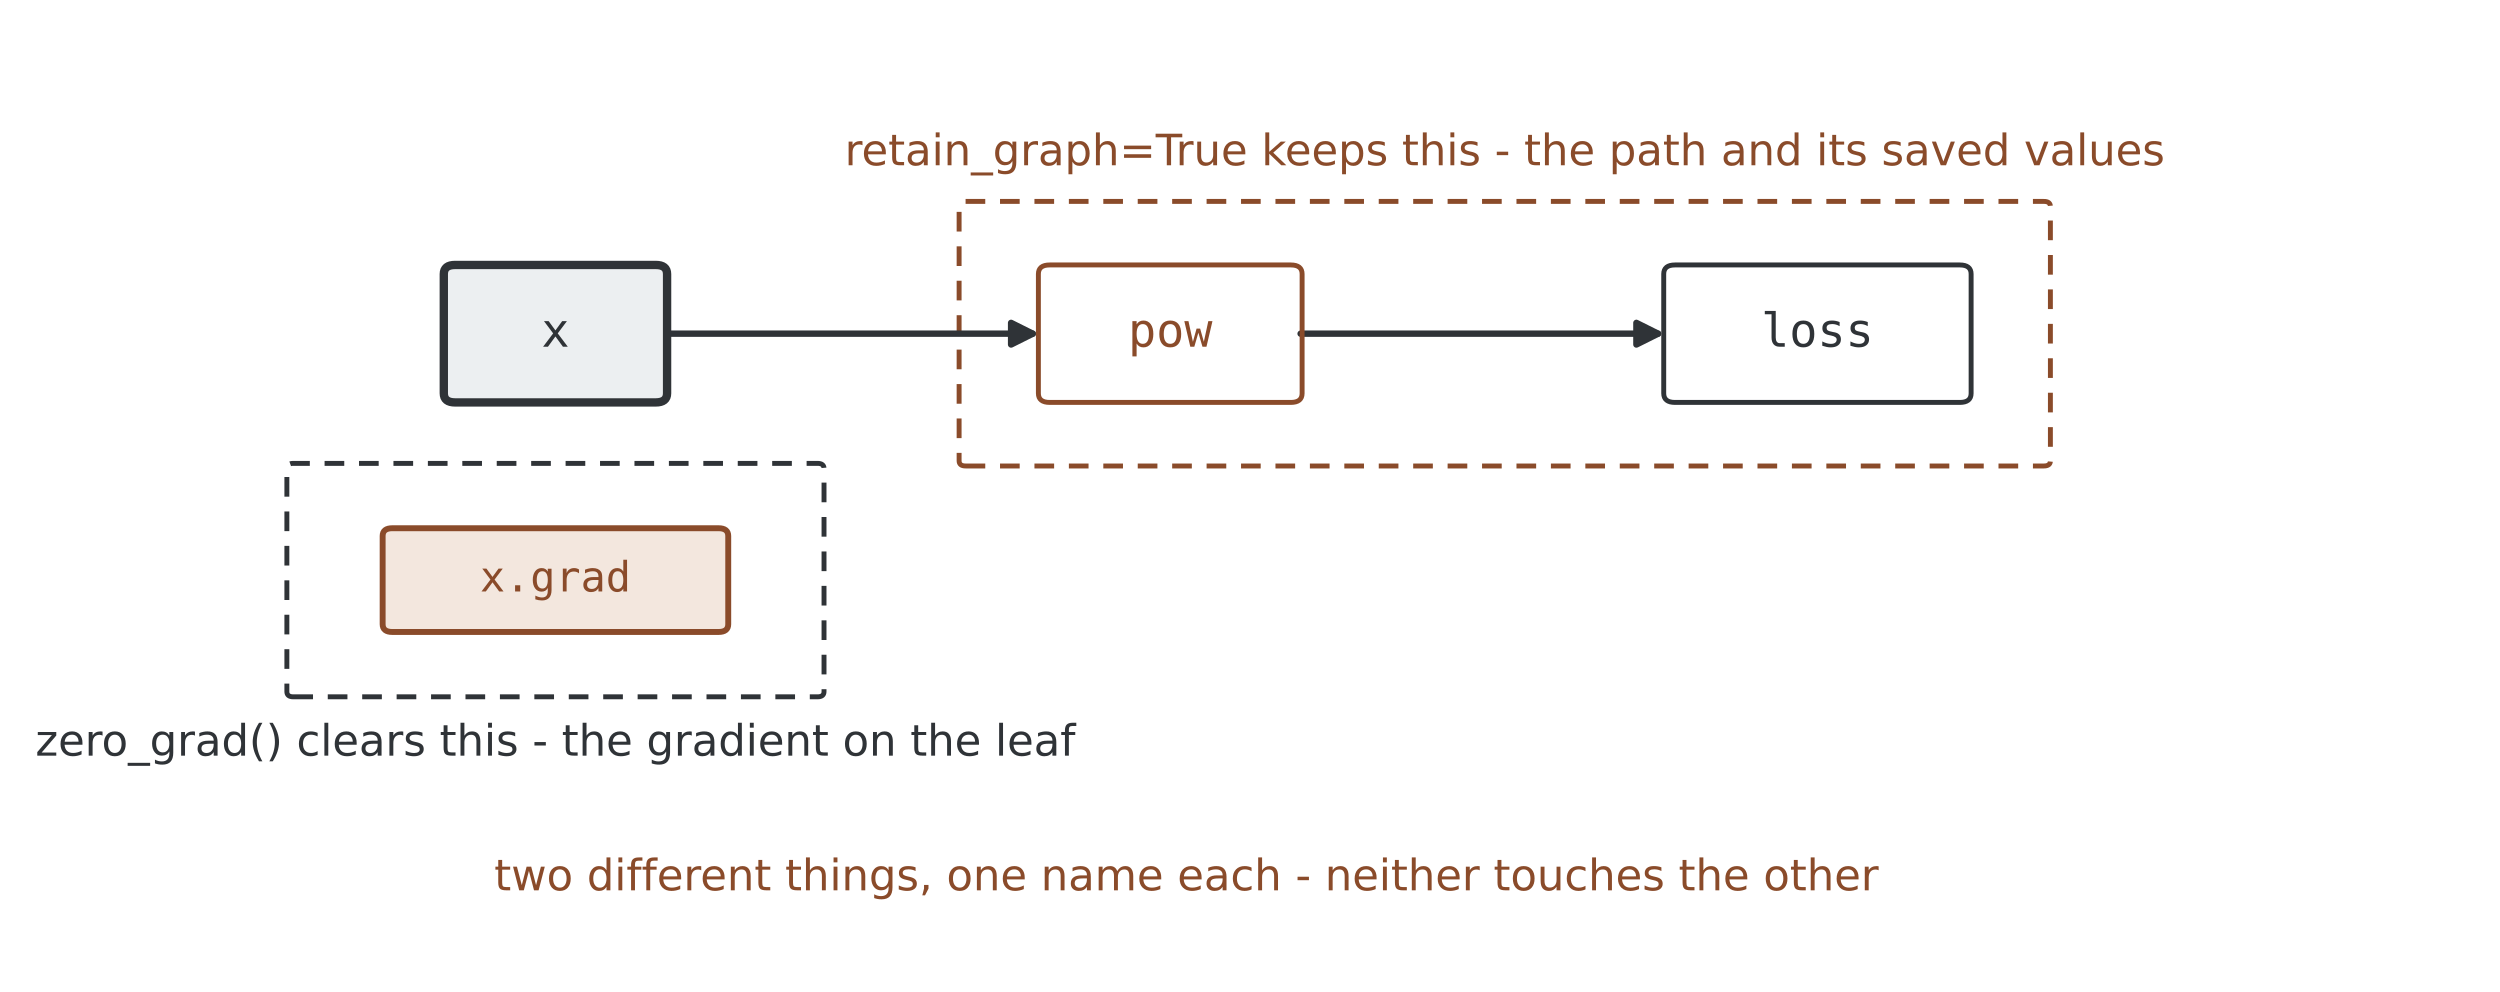
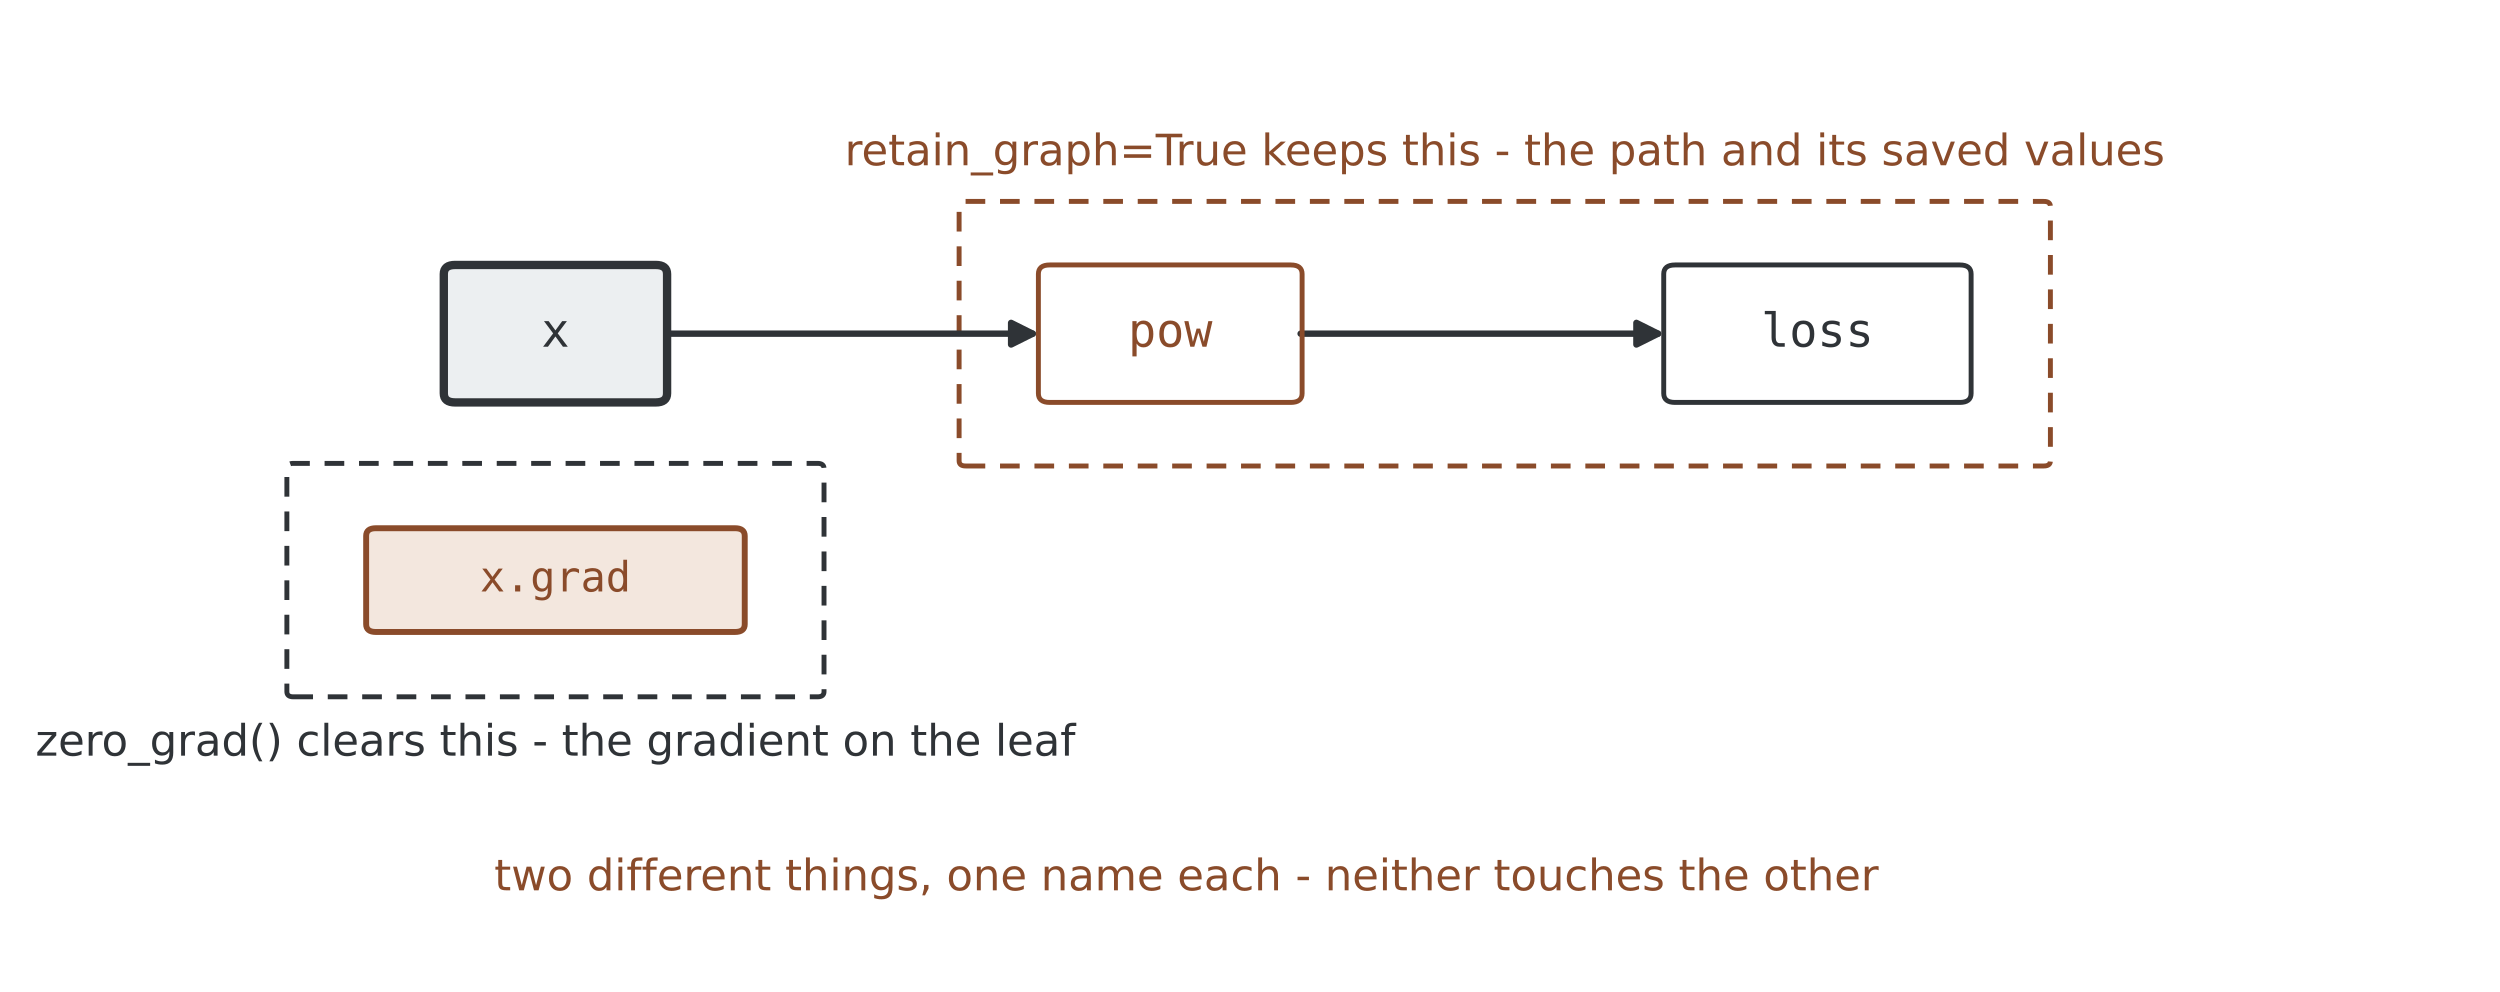
<svg xmlns="http://www.w3.org/2000/svg" xmlns:xlink="http://www.w3.org/1999/xlink" width="508.27pt" height="201.6pt" viewBox="0 0 508.27 201.6" version="1.1">
  <defs>
    <style type="text/css">*{stroke-linejoin: round; stroke-linecap: butt}</style>
  </defs>
  <g id="figure_1">
    <g id="patch_1">
      <path d="M 0 201.6  L 508.27 201.6  L 508.27 0  L 0 0  L 0 201.6  z " style="fill: none" />
    </g>
    <g id="axes_1">
      <g id="patch_2">
-         <path d="M 196.311 94.736  L 415.547 94.736  Q 416.862 94.736 416.862 93.681  L 416.862 42.003  Q 416.862 40.949 415.547 40.949  L 196.311 40.949  Q 194.995 40.949 194.995 42.003  L 194.995 93.681  Q 194.995 94.736 196.311 94.736  L 196.311 94.736  z " clip-path="url(#pd5a033f806)" style="fill: none; stroke-dasharray: 4,3; stroke-dashoffset: 0; stroke: #8a4b2a; stroke-linejoin: miter" />
+         <path d="M 196.311 94.736  L 415.547 94.736  Q 416.862 94.736 416.862 93.681  L 416.862 42.003  Q 416.862 40.949 415.547 40.949  L 196.311 40.949  Q 194.995 40.949 194.995 42.003  L 194.995 93.681  Q 194.995 94.736 196.311 94.736  L 196.311 94.736  z " clip-path="url(#pba1f05b629)" style="fill: none; stroke-dasharray: 4,3; stroke-dashoffset: 0; stroke: #8a4b2a; stroke-linejoin: miter" />
      </g>
      <g id="patch_3">
-         <path d="M 59.637 141.668  L 166.213 141.668  Q 167.529 141.668 167.529 140.613  L 167.529 95.263  Q 167.529 94.208 166.213 94.208  L 59.637 94.208  Q 58.322 94.208 58.322 95.263  L 58.322 140.613  Q 58.322 141.668 59.637 141.668  L 59.637 141.668  z " clip-path="url(#pd5a033f806)" style="fill: none; stroke-dasharray: 4,3; stroke-dashoffset: 0; stroke: #2f3337; stroke-linejoin: miter" />
+         <path d="M 59.637 141.668  L 166.213 141.668  Q 167.529 141.668 167.529 140.613  L 167.529 95.263  Q 167.529 94.208 166.213 94.208  L 59.637 94.208  Q 58.322 94.208 58.322 95.263  L 58.322 140.613  Q 58.322 141.668 59.637 141.668  L 59.637 141.668  z " clip-path="url(#pba1f05b629)" style="fill: none; stroke-dasharray: 4,3; stroke-dashoffset: 0; stroke: #2f3337; stroke-linejoin: miter" />
      </g>
      <g id="patch_4">
-         <path d="M 135.319 67.842  Q 173.368 67.842 209.965 67.842  " clip-path="url(#pd5a033f806)" style="fill: none; stroke: #2f3337; stroke-width: 1.3; stroke-linecap: round" />
-         <path d="M 205.565 65.642  L 209.965 67.842  L 205.565 70.042  z " clip-path="url(#pd5a033f806)" style="fill: #2f3337; stroke: #2f3337; stroke-width: 1.3; stroke-linecap: round" />
+         <path d="M 135.319 67.842  Q 173.368 67.842 209.965 67.842  " clip-path="url(#pba1f05b629)" style="fill: none; stroke: #2f3337; stroke-width: 1.3; stroke-linecap: round" />
+         <path d="M 205.565 65.642  L 209.965 67.842  L 205.565 70.042  z " clip-path="url(#pba1f05b629)" style="fill: #2f3337; stroke: #2f3337; stroke-width: 1.3; stroke-linecap: round" />
      </g>
      <g id="patch_5">
-         <path d="M 264.425 67.842  Q 301.486 67.842 337.093 67.842  " clip-path="url(#pd5a033f806)" style="fill: none; stroke: #2f3337; stroke-width: 1.3; stroke-linecap: round" />
-         <path d="M 332.693 65.642  L 337.093 67.842  L 332.693 70.042  z " clip-path="url(#pd5a033f806)" style="fill: #2f3337; stroke: #2f3337; stroke-width: 1.3; stroke-linecap: round" />
+         <path d="M 264.425 67.842  Q 301.486 67.842 337.093 67.842  " clip-path="url(#pba1f05b629)" style="fill: none; stroke: #2f3337; stroke-width: 1.3; stroke-linecap: round" />
+         <path d="M 332.693 65.642  L 337.093 67.842  L 332.693 70.042  z " clip-path="url(#pba1f05b629)" style="fill: #2f3337; stroke: #2f3337; stroke-width: 1.3; stroke-linecap: round" />
      </g>
      <g id="patch_6">
-         <path d="M 92.531 81.816  L 133.319 81.816  Q 135.622 81.816 135.622 79.971  L 135.622 55.714  Q 135.622 53.868 133.319 53.868  L 92.531 53.868  Q 90.229 53.868 90.229 55.714  L 90.229 79.971  Q 90.229 81.816 92.531 81.816  z " clip-path="url(#pd5a033f806)" style="fill: #eceff1; stroke: #2f3337; stroke-width: 1.7; stroke-linejoin: miter" />
+         <path d="M 92.531 81.816  L 133.319 81.816  Q 135.622 81.816 135.622 79.971  L 135.622 55.714  Q 135.622 53.868 133.319 53.868  L 92.531 53.868  Q 90.229 53.868 90.229 55.714  L 90.229 79.971  Q 90.229 81.816 92.531 81.816  z " clip-path="url(#pba1f05b629)" style="fill: #eceff1; stroke: #2f3337; stroke-width: 1.7; stroke-linejoin: miter" />
      </g>
      <g id="patch_7">
-         <path d="M 213.415 81.816  L 262.427 81.816  Q 264.729 81.816 264.729 79.971  L 264.729 55.714  Q 264.729 53.868 262.427 53.868  L 213.415 53.868  Q 211.113 53.868 211.113 55.714  L 211.113 79.971  Q 211.113 81.816 213.415 81.816  L 213.415 81.816  z " clip-path="url(#pd5a033f806)" style="fill: none; stroke: #8a4b2a; stroke-linejoin: miter" />
+         <path d="M 213.415 81.816  L 262.427 81.816  Q 264.729 81.816 264.729 79.971  L 264.729 55.714  Q 264.729 53.868 262.427 53.868  L 213.415 53.868  Q 211.113 53.868 211.113 55.714  L 211.113 79.971  Q 211.113 81.816 213.415 81.816  L 213.415 81.816  z " clip-path="url(#pba1f05b629)" style="fill: none; stroke: #8a4b2a; stroke-linejoin: miter" />
      </g>
      <g id="patch_8">
-         <path d="M 340.549 81.816  L 398.442 81.816  Q 400.744 81.816 400.744 79.971  L 400.744 55.714  Q 400.744 53.868 398.442 53.868  L 340.549 53.868  Q 338.247 53.868 338.247 55.714  L 338.247 79.971  Q 338.247 81.816 340.549 81.816  L 340.549 81.816  z " clip-path="url(#pd5a033f806)" style="fill: none; stroke: #2f3337; stroke-linejoin: miter" />
+         <path d="M 340.549 81.816  L 398.442 81.816  Q 400.744 81.816 400.744 79.971  L 400.744 55.714  Q 400.744 53.868 398.442 53.868  L 340.549 53.868  Q 338.247 53.868 338.247 55.714  L 338.247 79.971  Q 338.247 81.816 340.549 81.816  L 340.549 81.816  z " clip-path="url(#pba1f05b629)" style="fill: none; stroke: #2f3337; stroke-linejoin: miter" />
      </g>
      <g id="patch_9">
-         <path d="M 79.768 128.485  L 146.082 128.485  Q 148.056 128.485 148.056 126.903  L 148.056 108.974  Q 148.056 107.392 146.082 107.392  L 79.768 107.392  Q 77.795 107.392 77.795 108.974  L 77.795 126.903  Q 77.795 128.485 79.768 128.485  z " clip-path="url(#pd5a033f806)" style="fill: #f3e7de; stroke: #8a4b2a; stroke-width: 1.2; stroke-linejoin: miter" />
+         <path d="M 76.413 128.485  L 149.437 128.485  Q 151.411 128.485 151.411 126.903  L 151.411 108.974  Q 151.411 107.392 149.437 107.392  L 76.413 107.392  Q 74.44 107.392 74.44 108.974  L 74.44 126.903  Q 74.44 128.485 76.413 128.485  z " clip-path="url(#pba1f05b629)" style="fill: #f3e7de; stroke: #8a4b2a; stroke-width: 1.2; stroke-linejoin: miter" />
      </g>
      <g id="text_1">
        <g style="fill: #8a4b2a" transform="translate(171.7334 33.60062) scale(0.088 -0.088)">
          <defs>
            <path id="DejaVuSans-72" d="M 2631 2963  Q 2534 3019 2420 3045  Q 2306 3072 2169 3072  Q 1681 3072 1420 2755  Q 1159 2438 1159 1844  L 1159 0  L 581 0  L 581 3500  L 1159 3500  L 1159 2956  Q 1341 3275 1631 3429  Q 1922 3584 2338 3584  Q 2397 3584 2469 3576  Q 2541 3569 2628 3553  L 2631 2963  z " transform="scale(0.015625)" />
            <path id="DejaVuSans-65" d="M 3597 1894  L 3597 1613  L 953 1613  Q 991 1019 1311 708  Q 1631 397 2203 397  Q 2534 397 2845 478  Q 3156 559 3463 722  L 3463 178  Q 3153 47 2828 -22  Q 2503 -91 2169 -91  Q 1331 -91 842 396  Q 353 884 353 1716  Q 353 2575 817 3079  Q 1281 3584 2069 3584  Q 2775 3584 3186 3129  Q 3597 2675 3597 1894  z M 3022 2063  Q 3016 2534 2758 2815  Q 2500 3097 2075 3097  Q 1594 3097 1305 2825  Q 1016 2553 972 2059  L 3022 2063  z " transform="scale(0.015625)" />
            <path id="DejaVuSans-74" d="M 1172 4494  L 1172 3500  L 2356 3500  L 2356 3053  L 1172 3053  L 1172 1153  Q 1172 725 1289 603  Q 1406 481 1766 481  L 2356 481  L 2356 0  L 1766 0  Q 1100 0 847 248  Q 594 497 594 1153  L 594 3053  L 172 3053  L 172 3500  L 594 3500  L 594 4494  L 1172 4494  z " transform="scale(0.015625)" />
            <path id="DejaVuSans-61" d="M 2194 1759  Q 1497 1759 1228 1600  Q 959 1441 959 1056  Q 959 750 1161 570  Q 1363 391 1709 391  Q 2188 391 2477 730  Q 2766 1069 2766 1631  L 2766 1759  L 2194 1759  z M 3341 1997  L 3341 0  L 2766 0  L 2766 531  Q 2569 213 2275 61  Q 1981 -91 1556 -91  Q 1019 -91 701 211  Q 384 513 384 1019  Q 384 1609 779 1909  Q 1175 2209 1959 2209  L 2766 2209  L 2766 2266  Q 2766 2663 2505 2880  Q 2244 3097 1772 3097  Q 1472 3097 1187 3025  Q 903 2953 641 2809  L 641 3341  Q 956 3463 1253 3523  Q 1550 3584 1831 3584  Q 2591 3584 2966 3190  Q 3341 2797 3341 1997  z " transform="scale(0.015625)" />
            <path id="DejaVuSans-69" d="M 603 3500  L 1178 3500  L 1178 0  L 603 0  L 603 3500  z M 603 4863  L 1178 4863  L 1178 4134  L 603 4134  L 603 4863  z " transform="scale(0.015625)" />
            <path id="DejaVuSans-6e" d="M 3513 2113  L 3513 0  L 2938 0  L 2938 2094  Q 2938 2591 2744 2837  Q 2550 3084 2163 3084  Q 1697 3084 1428 2787  Q 1159 2491 1159 1978  L 1159 0  L 581 0  L 581 3500  L 1159 3500  L 1159 2956  Q 1366 3272 1645 3428  Q 1925 3584 2291 3584  Q 2894 3584 3203 3211  Q 3513 2838 3513 2113  z " transform="scale(0.015625)" />
            <path id="DejaVuSans-5f" d="M 3263 -1063  L 3263 -1509  L -63 -1509  L -63 -1063  L 3263 -1063  z " transform="scale(0.015625)" />
            <path id="DejaVuSans-67" d="M 2906 1791  Q 2906 2416 2648 2759  Q 2391 3103 1925 3103  Q 1463 3103 1205 2759  Q 947 2416 947 1791  Q 947 1169 1205 825  Q 1463 481 1925 481  Q 2391 481 2648 825  Q 2906 1169 2906 1791  z M 3481 434  Q 3481 -459 3084 -895  Q 2688 -1331 1869 -1331  Q 1566 -1331 1297 -1286  Q 1028 -1241 775 -1147  L 775 -588  Q 1028 -725 1275 -790  Q 1522 -856 1778 -856  Q 2344 -856 2625 -561  Q 2906 -266 2906 331  L 2906 616  Q 2728 306 2450 153  Q 2172 0 1784 0  Q 1141 0 747 490  Q 353 981 353 1791  Q 353 2603 747 3093  Q 1141 3584 1784 3584  Q 2172 3584 2450 3431  Q 2728 3278 2906 2969  L 2906 3500  L 3481 3500  L 3481 434  z " transform="scale(0.015625)" />
            <path id="DejaVuSans-70" d="M 1159 525  L 1159 -1331  L 581 -1331  L 581 3500  L 1159 3500  L 1159 2969  Q 1341 3281 1617 3432  Q 1894 3584 2278 3584  Q 2916 3584 3314 3078  Q 3713 2572 3713 1747  Q 3713 922 3314 415  Q 2916 -91 2278 -91  Q 1894 -91 1617 61  Q 1341 213 1159 525  z M 3116 1747  Q 3116 2381 2855 2742  Q 2594 3103 2138 3103  Q 1681 3103 1420 2742  Q 1159 2381 1159 1747  Q 1159 1113 1420 752  Q 1681 391 2138 391  Q 2594 391 2855 752  Q 3116 1113 3116 1747  z " transform="scale(0.015625)" />
            <path id="DejaVuSans-68" d="M 3513 2113  L 3513 0  L 2938 0  L 2938 2094  Q 2938 2591 2744 2837  Q 2550 3084 2163 3084  Q 1697 3084 1428 2787  Q 1159 2491 1159 1978  L 1159 0  L 581 0  L 581 4863  L 1159 4863  L 1159 2956  Q 1366 3272 1645 3428  Q 1925 3584 2291 3584  Q 2894 3584 3203 3211  Q 3513 2838 3513 2113  z " transform="scale(0.015625)" />
            <path id="DejaVuSans-3d" d="M 678 2906  L 4684 2906  L 4684 2381  L 678 2381  L 678 2906  z M 678 1631  L 4684 1631  L 4684 1100  L 678 1100  L 678 1631  z " transform="scale(0.015625)" />
            <path id="DejaVuSans-54" d="M -19 4666  L 3928 4666  L 3928 4134  L 2272 4134  L 2272 0  L 1638 0  L 1638 4134  L -19 4134  L -19 4666  z " transform="scale(0.015625)" />
            <path id="DejaVuSans-75" d="M 544 1381  L 544 3500  L 1119 3500  L 1119 1403  Q 1119 906 1312 657  Q 1506 409 1894 409  Q 2359 409 2629 706  Q 2900 1003 2900 1516  L 2900 3500  L 3475 3500  L 3475 0  L 2900 0  L 2900 538  Q 2691 219 2414 64  Q 2138 -91 1772 -91  Q 1169 -91 856 284  Q 544 659 544 1381  z M 1991 3584  L 1991 3584  z " transform="scale(0.015625)" />
            <path id="DejaVuSans-20" transform="scale(0.015625)" />
            <path id="DejaVuSans-6b" d="M 581 4863  L 1159 4863  L 1159 1991  L 2875 3500  L 3609 3500  L 1753 1863  L 3688 0  L 2938 0  L 1159 1709  L 1159 0  L 581 0  L 581 4863  z " transform="scale(0.015625)" />
            <path id="DejaVuSans-73" d="M 2834 3397  L 2834 2853  Q 2591 2978 2328 3040  Q 2066 3103 1784 3103  Q 1356 3103 1142 2972  Q 928 2841 928 2578  Q 928 2378 1081 2264  Q 1234 2150 1697 2047  L 1894 2003  Q 2506 1872 2764 1633  Q 3022 1394 3022 966  Q 3022 478 2636 193  Q 2250 -91 1575 -91  Q 1294 -91 989 -36  Q 684 19 347 128  L 347 722  Q 666 556 975 473  Q 1284 391 1588 391  Q 1994 391 2212 530  Q 2431 669 2431 922  Q 2431 1156 2273 1281  Q 2116 1406 1581 1522  L 1381 1569  Q 847 1681 609 1914  Q 372 2147 372 2553  Q 372 3047 722 3315  Q 1072 3584 1716 3584  Q 2034 3584 2315 3537  Q 2597 3491 2834 3397  z " transform="scale(0.015625)" />
            <path id="DejaVuSans-2d" d="M 313 2009  L 1997 2009  L 1997 1497  L 313 1497  L 313 2009  z " transform="scale(0.015625)" />
            <path id="DejaVuSans-64" d="M 2906 2969  L 2906 4863  L 3481 4863  L 3481 0  L 2906 0  L 2906 525  Q 2725 213 2448 61  Q 2172 -91 1784 -91  Q 1150 -91 751 415  Q 353 922 353 1747  Q 353 2572 751 3078  Q 1150 3584 1784 3584  Q 2172 3584 2448 3432  Q 2725 3281 2906 2969  z M 947 1747  Q 947 1113 1208 752  Q 1469 391 1925 391  Q 2381 391 2643 752  Q 2906 1113 2906 1747  Q 2906 2381 2643 2742  Q 2381 3103 1925 3103  Q 1469 3103 1208 2742  Q 947 2381 947 1747  z " transform="scale(0.015625)" />
            <path id="DejaVuSans-76" d="M 191 3500  L 800 3500  L 1894 563  L 2988 3500  L 3597 3500  L 2284 0  L 1503 0  L 191 3500  z " transform="scale(0.015625)" />
            <path id="DejaVuSans-6c" d="M 603 4863  L 1178 4863  L 1178 0  L 603 0  L 603 4863  z " transform="scale(0.015625)" />
          </defs>
          <use xlink:href="#DejaVuSans-72" />
          <use xlink:href="#DejaVuSans-65" x="38.863" />
          <use xlink:href="#DejaVuSans-74" x="100.387" />
          <use xlink:href="#DejaVuSans-61" x="139.596" />
          <use xlink:href="#DejaVuSans-69" x="200.875" />
          <use xlink:href="#DejaVuSans-6e" x="228.658" />
          <use xlink:href="#DejaVuSans-5f" x="292.037" />
          <use xlink:href="#DejaVuSans-67" x="342.037" />
          <use xlink:href="#DejaVuSans-72" x="405.514" />
          <use xlink:href="#DejaVuSans-61" x="446.627" />
          <use xlink:href="#DejaVuSans-70" x="507.906" />
          <use xlink:href="#DejaVuSans-68" x="571.383" />
          <use xlink:href="#DejaVuSans-3d" x="634.762" />
          <use xlink:href="#DejaVuSans-54" x="718.551" />
          <use xlink:href="#DejaVuSans-72" x="764.885" />
          <use xlink:href="#DejaVuSans-75" x="805.998" />
          <use xlink:href="#DejaVuSans-65" x="869.377" />
          <use xlink:href="#DejaVuSans-20" x="930.9" />
          <use xlink:href="#DejaVuSans-6b" x="962.688" />
          <use xlink:href="#DejaVuSans-65" x="1016.973" />
          <use xlink:href="#DejaVuSans-65" x="1078.496" />
          <use xlink:href="#DejaVuSans-70" x="1140.02" />
          <use xlink:href="#DejaVuSans-73" x="1203.496" />
          <use xlink:href="#DejaVuSans-20" x="1255.596" />
          <use xlink:href="#DejaVuSans-74" x="1287.383" />
          <use xlink:href="#DejaVuSans-68" x="1326.592" />
          <use xlink:href="#DejaVuSans-69" x="1389.971" />
          <use xlink:href="#DejaVuSans-73" x="1417.754" />
          <use xlink:href="#DejaVuSans-20" x="1469.854" />
          <use xlink:href="#DejaVuSans-2d" x="1501.641" />
          <use xlink:href="#DejaVuSans-20" x="1537.725" />
          <use xlink:href="#DejaVuSans-74" x="1569.512" />
          <use xlink:href="#DejaVuSans-68" x="1608.721" />
          <use xlink:href="#DejaVuSans-65" x="1672.1" />
          <use xlink:href="#DejaVuSans-20" x="1733.623" />
          <use xlink:href="#DejaVuSans-70" x="1765.41" />
          <use xlink:href="#DejaVuSans-61" x="1828.887" />
          <use xlink:href="#DejaVuSans-74" x="1890.166" />
          <use xlink:href="#DejaVuSans-68" x="1929.375" />
          <use xlink:href="#DejaVuSans-20" x="1992.754" />
          <use xlink:href="#DejaVuSans-61" x="2024.541" />
          <use xlink:href="#DejaVuSans-6e" x="2085.82" />
          <use xlink:href="#DejaVuSans-64" x="2149.199" />
          <use xlink:href="#DejaVuSans-20" x="2212.676" />
          <use xlink:href="#DejaVuSans-69" x="2244.463" />
          <use xlink:href="#DejaVuSans-74" x="2272.246" />
          <use xlink:href="#DejaVuSans-73" x="2311.455" />
          <use xlink:href="#DejaVuSans-20" x="2363.555" />
          <use xlink:href="#DejaVuSans-73" x="2395.342" />
          <use xlink:href="#DejaVuSans-61" x="2447.441" />
          <use xlink:href="#DejaVuSans-76" x="2508.721" />
          <use xlink:href="#DejaVuSans-65" x="2567.9" />
          <use xlink:href="#DejaVuSans-64" x="2629.424" />
          <use xlink:href="#DejaVuSans-20" x="2692.9" />
          <use xlink:href="#DejaVuSans-76" x="2724.688" />
          <use xlink:href="#DejaVuSans-61" x="2783.867" />
          <use xlink:href="#DejaVuSans-6c" x="2845.146" />
          <use xlink:href="#DejaVuSans-75" x="2872.93" />
          <use xlink:href="#DejaVuSans-65" x="2936.309" />
          <use xlink:href="#DejaVuSans-73" x="2997.832" />
        </g>
      </g>
      <g id="text_2">
        <g style="fill: #2f3337" transform="translate(7.2 153.6275) scale(0.088 -0.088)">
          <defs>
            <path id="DejaVuSans-7a" d="M 353 3500  L 3084 3500  L 3084 2975  L 922 459  L 3084 459  L 3084 0  L 275 0  L 275 525  L 2438 3041  L 353 3041  L 353 3500  z " transform="scale(0.015625)" />
            <path id="DejaVuSans-6f" d="M 1959 3097  Q 1497 3097 1228 2736  Q 959 2375 959 1747  Q 959 1119 1226 758  Q 1494 397 1959 397  Q 2419 397 2687 759  Q 2956 1122 2956 1747  Q 2956 2369 2687 2733  Q 2419 3097 1959 3097  z M 1959 3584  Q 2709 3584 3137 3096  Q 3566 2609 3566 1747  Q 3566 888 3137 398  Q 2709 -91 1959 -91  Q 1206 -91 779 398  Q 353 888 353 1747  Q 353 2609 779 3096  Q 1206 3584 1959 3584  z " transform="scale(0.015625)" />
            <path id="DejaVuSans-28" d="M 1984 4856  Q 1566 4138 1362 3434  Q 1159 2731 1159 2009  Q 1159 1288 1364 580  Q 1569 -128 1984 -844  L 1484 -844  Q 1016 -109 783 600  Q 550 1309 550 2009  Q 550 2706 781 3412  Q 1013 4119 1484 4856  L 1984 4856  z " transform="scale(0.015625)" />
            <path id="DejaVuSans-29" d="M 513 4856  L 1013 4856  Q 1481 4119 1714 3412  Q 1947 2706 1947 2009  Q 1947 1309 1714 600  Q 1481 -109 1013 -844  L 513 -844  Q 928 -128 1133 580  Q 1338 1288 1338 2009  Q 1338 2731 1133 3434  Q 928 4138 513 4856  z " transform="scale(0.015625)" />
            <path id="DejaVuSans-63" d="M 3122 3366  L 3122 2828  Q 2878 2963 2633 3030  Q 2388 3097 2138 3097  Q 1578 3097 1268 2742  Q 959 2388 959 1747  Q 959 1106 1268 751  Q 1578 397 2138 397  Q 2388 397 2633 464  Q 2878 531 3122 666  L 3122 134  Q 2881 22 2623 -34  Q 2366 -91 2075 -91  Q 1284 -91 818 406  Q 353 903 353 1747  Q 353 2603 823 3093  Q 1294 3584 2113 3584  Q 2378 3584 2631 3529  Q 2884 3475 3122 3366  z " transform="scale(0.015625)" />
            <path id="DejaVuSans-66" d="M 2375 4863  L 2375 4384  L 1825 4384  Q 1516 4384 1395 4259  Q 1275 4134 1275 3809  L 1275 3500  L 2222 3500  L 2222 3053  L 1275 3053  L 1275 0  L 697 0  L 697 3053  L 147 3053  L 147 3500  L 697 3500  L 697 3744  Q 697 4328 969 4595  Q 1241 4863 1831 4863  L 2375 4863  z " transform="scale(0.015625)" />
          </defs>
          <use xlink:href="#DejaVuSans-7a" />
          <use xlink:href="#DejaVuSans-65" x="52.49" />
          <use xlink:href="#DejaVuSans-72" x="114.014" />
          <use xlink:href="#DejaVuSans-6f" x="152.877" />
          <use xlink:href="#DejaVuSans-5f" x="214.059" />
          <use xlink:href="#DejaVuSans-67" x="264.059" />
          <use xlink:href="#DejaVuSans-72" x="327.535" />
          <use xlink:href="#DejaVuSans-61" x="368.648" />
          <use xlink:href="#DejaVuSans-64" x="429.928" />
          <use xlink:href="#DejaVuSans-28" x="493.404" />
          <use xlink:href="#DejaVuSans-29" x="532.418" />
          <use xlink:href="#DejaVuSans-20" x="571.432" />
          <use xlink:href="#DejaVuSans-63" x="603.219" />
          <use xlink:href="#DejaVuSans-6c" x="658.199" />
          <use xlink:href="#DejaVuSans-65" x="685.982" />
          <use xlink:href="#DejaVuSans-61" x="747.506" />
          <use xlink:href="#DejaVuSans-72" x="808.785" />
          <use xlink:href="#DejaVuSans-73" x="849.898" />
          <use xlink:href="#DejaVuSans-20" x="901.998" />
          <use xlink:href="#DejaVuSans-74" x="933.785" />
          <use xlink:href="#DejaVuSans-68" x="972.994" />
          <use xlink:href="#DejaVuSans-69" x="1036.373" />
          <use xlink:href="#DejaVuSans-73" x="1064.156" />
          <use xlink:href="#DejaVuSans-20" x="1116.256" />
          <use xlink:href="#DejaVuSans-2d" x="1148.043" />
          <use xlink:href="#DejaVuSans-20" x="1184.127" />
          <use xlink:href="#DejaVuSans-74" x="1215.914" />
          <use xlink:href="#DejaVuSans-68" x="1255.123" />
          <use xlink:href="#DejaVuSans-65" x="1318.502" />
          <use xlink:href="#DejaVuSans-20" x="1380.025" />
          <use xlink:href="#DejaVuSans-67" x="1411.812" />
          <use xlink:href="#DejaVuSans-72" x="1475.289" />
          <use xlink:href="#DejaVuSans-61" x="1516.402" />
          <use xlink:href="#DejaVuSans-64" x="1577.682" />
          <use xlink:href="#DejaVuSans-69" x="1641.158" />
          <use xlink:href="#DejaVuSans-65" x="1668.941" />
          <use xlink:href="#DejaVuSans-6e" x="1730.465" />
          <use xlink:href="#DejaVuSans-74" x="1793.844" />
          <use xlink:href="#DejaVuSans-20" x="1833.053" />
          <use xlink:href="#DejaVuSans-6f" x="1864.84" />
          <use xlink:href="#DejaVuSans-6e" x="1926.021" />
          <use xlink:href="#DejaVuSans-20" x="1989.4" />
          <use xlink:href="#DejaVuSans-74" x="2021.188" />
          <use xlink:href="#DejaVuSans-68" x="2060.396" />
          <use xlink:href="#DejaVuSans-65" x="2123.775" />
          <use xlink:href="#DejaVuSans-20" x="2185.299" />
          <use xlink:href="#DejaVuSans-6c" x="2217.086" />
          <use xlink:href="#DejaVuSans-65" x="2244.869" />
          <use xlink:href="#DejaVuSans-61" x="2306.393" />
          <use xlink:href="#DejaVuSans-66" x="2367.672" />
        </g>
      </g>
      <g id="text_3">
        <g style="fill: #8a4b2a" transform="translate(100.4825 181.0085) scale(0.088 -0.088)">
          <defs>
            <path id="DejaVuSans-77" d="M 269 3500  L 844 3500  L 1563 769  L 2278 3500  L 2956 3500  L 3675 769  L 4391 3500  L 4966 3500  L 4050 0  L 3372 0  L 2619 2869  L 1863 0  L 1184 0  L 269 3500  z " transform="scale(0.015625)" />
            <path id="DejaVuSans-2c" d="M 750 794  L 1409 794  L 1409 256  L 897 -744  L 494 -744  L 750 256  L 750 794  z " transform="scale(0.015625)" />
            <path id="DejaVuSans-6d" d="M 3328 2828  Q 3544 3216 3844 3400  Q 4144 3584 4550 3584  Q 5097 3584 5394 3201  Q 5691 2819 5691 2113  L 5691 0  L 5113 0  L 5113 2094  Q 5113 2597 4934 2840  Q 4756 3084 4391 3084  Q 3944 3084 3684 2787  Q 3425 2491 3425 1978  L 3425 0  L 2847 0  L 2847 2094  Q 2847 2600 2669 2842  Q 2491 3084 2119 3084  Q 1678 3084 1418 2786  Q 1159 2488 1159 1978  L 1159 0  L 581 0  L 581 3500  L 1159 3500  L 1159 2956  Q 1356 3278 1631 3431  Q 1906 3584 2284 3584  Q 2666 3584 2933 3390  Q 3200 3197 3328 2828  z " transform="scale(0.015625)" />
          </defs>
          <use xlink:href="#DejaVuSans-74" />
          <use xlink:href="#DejaVuSans-77" x="39.209" />
          <use xlink:href="#DejaVuSans-6f" x="120.996" />
          <use xlink:href="#DejaVuSans-20" x="182.178" />
          <use xlink:href="#DejaVuSans-64" x="213.965" />
          <use xlink:href="#DejaVuSans-69" x="277.441" />
          <use xlink:href="#DejaVuSans-66" x="305.225" />
          <use xlink:href="#DejaVuSans-66" x="340.43" />
          <use xlink:href="#DejaVuSans-65" x="375.635" />
          <use xlink:href="#DejaVuSans-72" x="437.158" />
          <use xlink:href="#DejaVuSans-65" x="476.021" />
          <use xlink:href="#DejaVuSans-6e" x="537.545" />
          <use xlink:href="#DejaVuSans-74" x="600.924" />
          <use xlink:href="#DejaVuSans-20" x="640.133" />
          <use xlink:href="#DejaVuSans-74" x="671.92" />
          <use xlink:href="#DejaVuSans-68" x="711.129" />
          <use xlink:href="#DejaVuSans-69" x="774.508" />
          <use xlink:href="#DejaVuSans-6e" x="802.291" />
          <use xlink:href="#DejaVuSans-67" x="865.67" />
          <use xlink:href="#DejaVuSans-73" x="929.146" />
          <use xlink:href="#DejaVuSans-2c" x="981.246" />
          <use xlink:href="#DejaVuSans-20" x="1013.033" />
          <use xlink:href="#DejaVuSans-6f" x="1044.82" />
          <use xlink:href="#DejaVuSans-6e" x="1106.002" />
          <use xlink:href="#DejaVuSans-65" x="1169.381" />
          <use xlink:href="#DejaVuSans-20" x="1230.904" />
          <use xlink:href="#DejaVuSans-6e" x="1262.691" />
          <use xlink:href="#DejaVuSans-61" x="1326.07" />
          <use xlink:href="#DejaVuSans-6d" x="1387.35" />
          <use xlink:href="#DejaVuSans-65" x="1484.762" />
          <use xlink:href="#DejaVuSans-20" x="1546.285" />
          <use xlink:href="#DejaVuSans-65" x="1578.072" />
          <use xlink:href="#DejaVuSans-61" x="1639.596" />
          <use xlink:href="#DejaVuSans-63" x="1700.875" />
          <use xlink:href="#DejaVuSans-68" x="1755.855" />
          <use xlink:href="#DejaVuSans-20" x="1819.234" />
          <use xlink:href="#DejaVuSans-2d" x="1851.021" />
          <use xlink:href="#DejaVuSans-20" x="1887.105" />
          <use xlink:href="#DejaVuSans-6e" x="1918.893" />
          <use xlink:href="#DejaVuSans-65" x="1982.271" />
          <use xlink:href="#DejaVuSans-69" x="2043.795" />
          <use xlink:href="#DejaVuSans-74" x="2071.578" />
          <use xlink:href="#DejaVuSans-68" x="2110.787" />
          <use xlink:href="#DejaVuSans-65" x="2174.166" />
          <use xlink:href="#DejaVuSans-72" x="2235.689" />
          <use xlink:href="#DejaVuSans-20" x="2276.803" />
          <use xlink:href="#DejaVuSans-74" x="2308.59" />
          <use xlink:href="#DejaVuSans-6f" x="2347.799" />
          <use xlink:href="#DejaVuSans-75" x="2408.98" />
          <use xlink:href="#DejaVuSans-63" x="2472.359" />
          <use xlink:href="#DejaVuSans-68" x="2527.34" />
          <use xlink:href="#DejaVuSans-65" x="2590.719" />
          <use xlink:href="#DejaVuSans-73" x="2652.242" />
          <use xlink:href="#DejaVuSans-20" x="2704.342" />
          <use xlink:href="#DejaVuSans-74" x="2736.129" />
          <use xlink:href="#DejaVuSans-68" x="2775.338" />
          <use xlink:href="#DejaVuSans-65" x="2838.717" />
          <use xlink:href="#DejaVuSans-20" x="2900.24" />
          <use xlink:href="#DejaVuSans-6f" x="2932.027" />
          <use xlink:href="#DejaVuSans-74" x="2993.209" />
          <use xlink:href="#DejaVuSans-68" x="3032.418" />
          <use xlink:href="#DejaVuSans-65" x="3095.797" />
          <use xlink:href="#DejaVuSans-72" x="3157.32" />
        </g>
      </g>
      <g id="text_4">
        <g style="fill: #2f3337" transform="translate(110.0655 70.48889) scale(0.095 -0.095)">
          <defs>
            <path id="DejaVuSansMono-78" d="M 3494 3500  L 2241 1825  L 3616 0  L 2950 0  L 1925 1403  L 903 0  L 238 0  L 1613 1825  L 359 3500  L 997 3500  L 1925 2234  L 2847 3500  L 3494 3500  z " transform="scale(0.015625)" />
          </defs>
          <use xlink:href="#DejaVuSansMono-78" />
        </g>
      </g>
      <g id="text_5">
        <g style="fill: #8a4b2a" transform="translate(229.342 70.48889) scale(0.095 -0.095)">
          <defs>
            <path id="DejaVuSansMono-70" d="M 1172 441  L 1172 -1331  L 594 -1331  L 594 3500  L 1172 3500  L 1172 3053  Q 1316 3313 1555 3448  Q 1794 3584 2106 3584  Q 2741 3584 3102 3093  Q 3463 2603 3463 1734  Q 3463 881 3100 395  Q 2738 -91 2106 -91  Q 1788 -91 1548 45  Q 1309 181 1172 441  z M 2859 1747  Q 2859 2416 2648 2756  Q 2438 3097 2022 3097  Q 1603 3097 1387 2755  Q 1172 2413 1172 1747  Q 1172 1084 1387 740  Q 1603 397 2022 397  Q 2438 397 2648 737  Q 2859 1078 2859 1747  z " transform="scale(0.015625)" />
            <path id="DejaVuSansMono-6f" d="M 1925 3097  Q 1488 3097 1263 2756  Q 1038 2416 1038 1747  Q 1038 1081 1263 739  Q 1488 397 1925 397  Q 2366 397 2591 739  Q 2816 1081 2816 1747  Q 2816 2416 2591 2756  Q 2366 3097 1925 3097  z M 1925 3584  Q 2653 3584 3039 3112  Q 3425 2641 3425 1747  Q 3425 850 3040 379  Q 2656 -91 1925 -91  Q 1197 -91 812 379  Q 428 850 428 1747  Q 428 2641 812 3112  Q 1197 3584 1925 3584  z " transform="scale(0.015625)" />
            <path id="DejaVuSansMono-77" d="M 0 3500  L 569 3500  L 1178 672  L 1678 2478  L 2169 2478  L 2675 672  L 3284 3500  L 3853 3500  L 3034 0  L 2484 0  L 1925 1919  L 1369 0  L 819 0  L 0 3500  z " transform="scale(0.015625)" />
          </defs>
          <use xlink:href="#DejaVuSansMono-70" />
          <use xlink:href="#DejaVuSansMono-6f" x="60.205" />
          <use xlink:href="#DejaVuSansMono-77" x="120.41" />
        </g>
      </g>
      <g id="text_6">
        <g style="fill: #2f3337" transform="translate(358.0569 70.48889) scale(0.095 -0.095)">
          <defs>
            <path id="DejaVuSansMono-6c" d="M 1997 1269  Q 1997 881 2139 684  Q 2281 488 2559 488  L 3231 488  L 3231 0  L 2503 0  Q 1988 0 1705 331  Q 1422 663 1422 1269  L 1422 4447  L 500 4447  L 500 4897  L 1997 4897  L 1997 1269  z " transform="scale(0.015625)" />
            <path id="DejaVuSansMono-73" d="M 3041 3378  L 3041 2816  Q 2794 2959 2544 3031  Q 2294 3103 2034 3103  Q 1644 3103 1451 2976  Q 1259 2850 1259 2591  Q 1259 2356 1403 2240  Q 1547 2125 2119 2016  L 2350 1972  Q 2778 1891 2998 1647  Q 3219 1403 3219 1013  Q 3219 494 2850 201  Q 2481 -91 1825 -91  Q 1566 -91 1281 -36  Q 997 19 666 128  L 666 722  Q 988 556 1281 473  Q 1575 391 1838 391  Q 2219 391 2428 545  Q 2638 700 2638 978  Q 2638 1378 1872 1531  L 1847 1538  L 1631 1581  Q 1134 1678 906 1908  Q 678 2138 678 2534  Q 678 3038 1018 3311  Q 1359 3584 1991 3584  Q 2272 3584 2531 3532  Q 2791 3481 3041 3378  z " transform="scale(0.015625)" />
          </defs>
          <use xlink:href="#DejaVuSansMono-6c" />
          <use xlink:href="#DejaVuSansMono-6f" x="60.205" />
          <use xlink:href="#DejaVuSansMono-73" x="120.41" />
          <use xlink:href="#DejaVuSansMono-73" x="180.615" />
        </g>
      </g>
      <g id="text_7">
        <g style="fill: #8a4b2a" transform="translate(97.57333 120.2543) scale(0.085 -0.085)">
          <defs>
            <path id="DejaVuSansMono-2e" d="M 1528 953  L 2316 953  L 2316 0  L 1528 0  L 1528 953  z " transform="scale(0.015625)" />
            <path id="DejaVuSansMono-67" d="M 2681 1778  Q 2681 2425 2470 2761  Q 2259 3097 1856 3097  Q 1434 3097 1212 2761  Q 991 2425 991 1778  Q 991 1131 1214 792  Q 1438 453 1863 453  Q 2259 453 2470 793  Q 2681 1134 2681 1778  z M 3256 225  Q 3256 -563 2884 -969  Q 2513 -1375 1791 -1375  Q 1553 -1375 1293 -1331  Q 1034 -1288 775 -1203  L 775 -634  Q 1081 -778 1331 -847  Q 1581 -916 1791 -916  Q 2256 -916 2468 -662  Q 2681 -409 2681 141  L 2681 166  L 2681 556  Q 2544 263 2306 119  Q 2069 -25 1728 -25  Q 1116 -25 750 465  Q 384 956 384 1778  Q 384 2603 750 3093  Q 1116 3584 1728 3584  Q 2066 3584 2300 3450  Q 2534 3316 2681 3034  L 2681 3488  L 3256 3488  L 3256 225  z " transform="scale(0.015625)" />
            <path id="DejaVuSansMono-72" d="M 3609 2778  Q 3425 2922 3234 2987  Q 3044 3053 2816 3053  Q 2278 3053 1993 2715  Q 1709 2378 1709 1741  L 1709 0  L 1131 0  L 1131 3500  L 1709 3500  L 1709 2816  Q 1853 3188 2151 3386  Q 2450 3584 2859 3584  Q 3072 3584 3256 3531  Q 3441 3478 3609 3366  L 3609 2778  z " transform="scale(0.015625)" />
            <path id="DejaVuSansMono-61" d="M 2194 1759  L 2003 1759  Q 1500 1759 1245 1582  Q 991 1406 991 1056  Q 991 741 1181 566  Q 1372 391 1709 391  Q 2184 391 2456 720  Q 2728 1050 2731 1631  L 2731 1759  L 2194 1759  z M 3309 1997  L 3309 0  L 2731 0  L 2731 519  Q 2547 206 2267 57  Q 1988 -91 1588 -91  Q 1053 -91 734 211  Q 416 513 416 1019  Q 416 1603 808 1906  Q 1200 2209 1959 2209  L 2731 2209  L 2731 2300  Q 2728 2719 2518 2908  Q 2309 3097 1850 3097  Q 1556 3097 1256 3012  Q 956 2928 672 2766  L 672 3341  Q 991 3463 1283 3523  Q 1575 3584 1850 3584  Q 2284 3584 2592 3456  Q 2900 3328 3091 3072  Q 3209 2916 3259 2686  Q 3309 2456 3309 1997  z " transform="scale(0.015625)" />
            <path id="DejaVuSansMono-64" d="M 2681 3053  L 2681 4863  L 3256 4863  L 3256 0  L 2681 0  L 2681 441  Q 2538 181 2298 45  Q 2059 -91 1747 -91  Q 1113 -91 748 401  Q 384 894 384 1759  Q 384 2613 750 3098  Q 1116 3584 1747 3584  Q 2063 3584 2303 3448  Q 2544 3313 2681 3053  z M 991 1747  Q 991 1078 1203 737  Q 1416 397 1831 397  Q 2247 397 2464 740  Q 2681 1084 2681 1747  Q 2681 2413 2464 2755  Q 2247 3097 1831 3097  Q 1416 3097 1203 2756  Q 991 2416 991 1747  z " transform="scale(0.015625)" />
          </defs>
          <use xlink:href="#DejaVuSansMono-78" />
          <use xlink:href="#DejaVuSansMono-2e" x="60.205" />
          <use xlink:href="#DejaVuSansMono-67" x="120.41" />
          <use xlink:href="#DejaVuSansMono-72" x="180.615" />
          <use xlink:href="#DejaVuSansMono-61" x="240.82" />
          <use xlink:href="#DejaVuSansMono-64" x="301.025" />
        </g>
      </g>
    </g>
  </g>
  <defs>
-     <clipPath id="pd5a033f806">
+     <clipPath id="pba1f05b629">
      <rect x="7.665" y="7.2" width="493.405" height="187.2" />
    </clipPath>
  </defs>
</svg>
